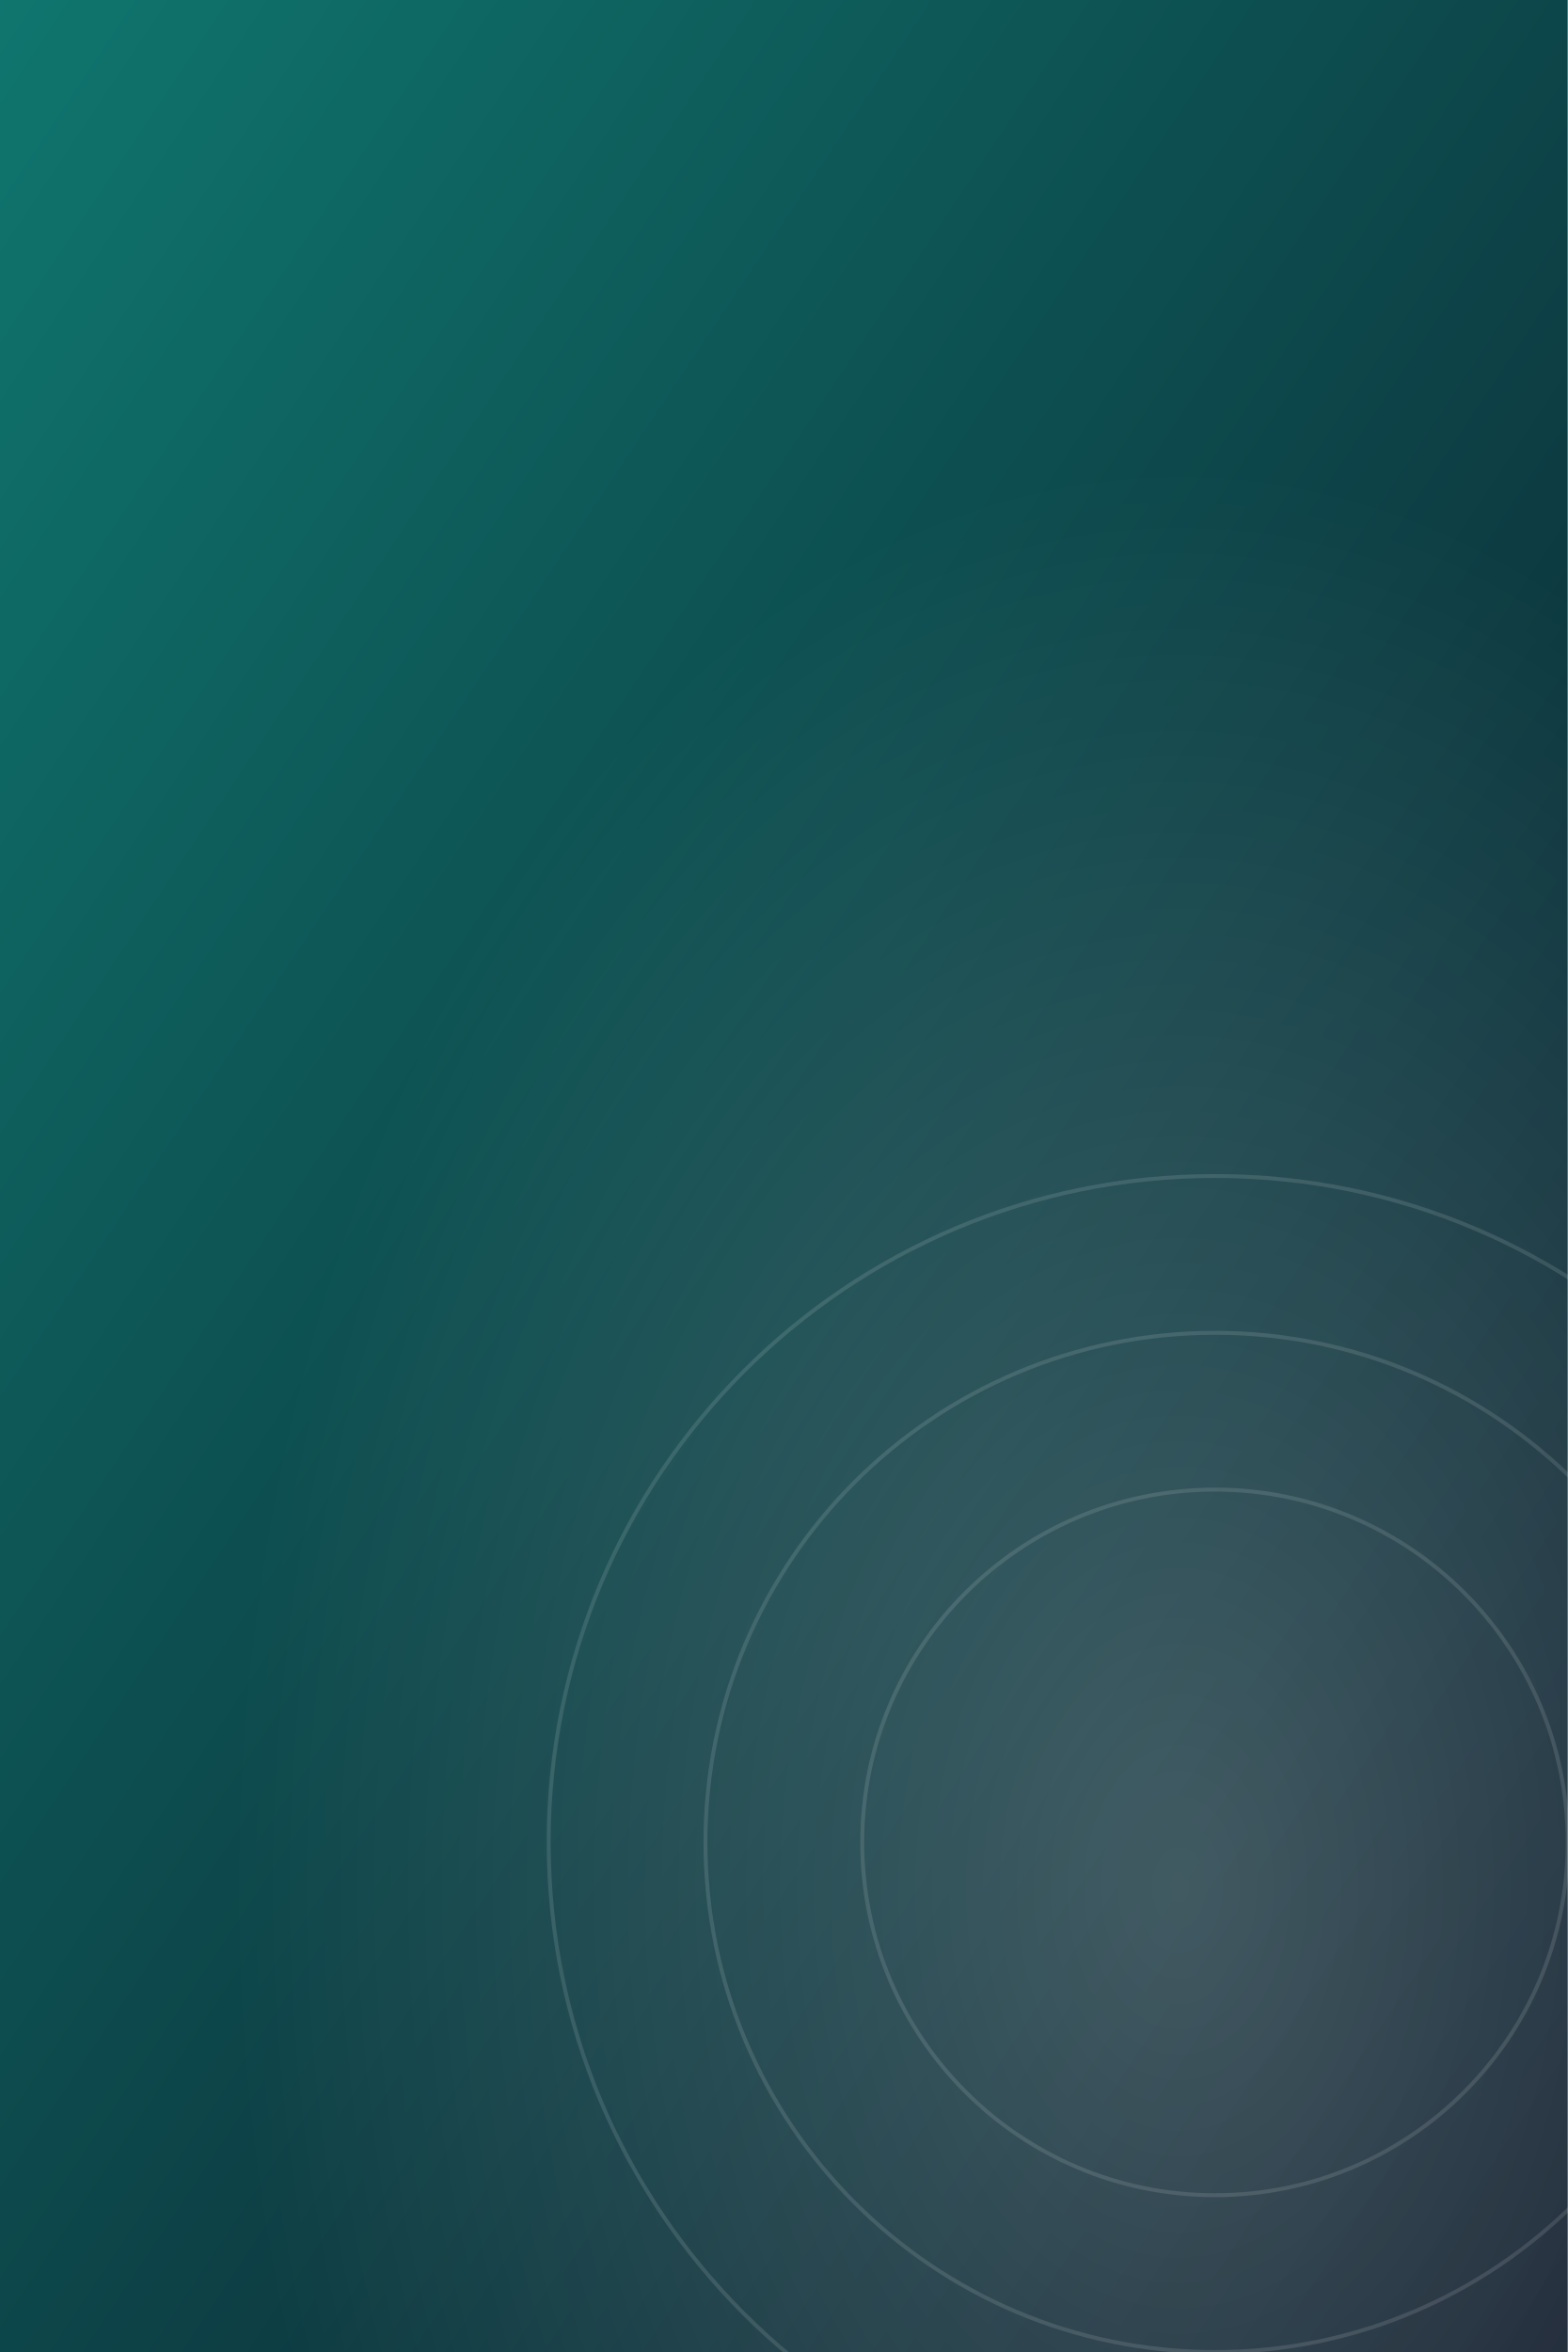
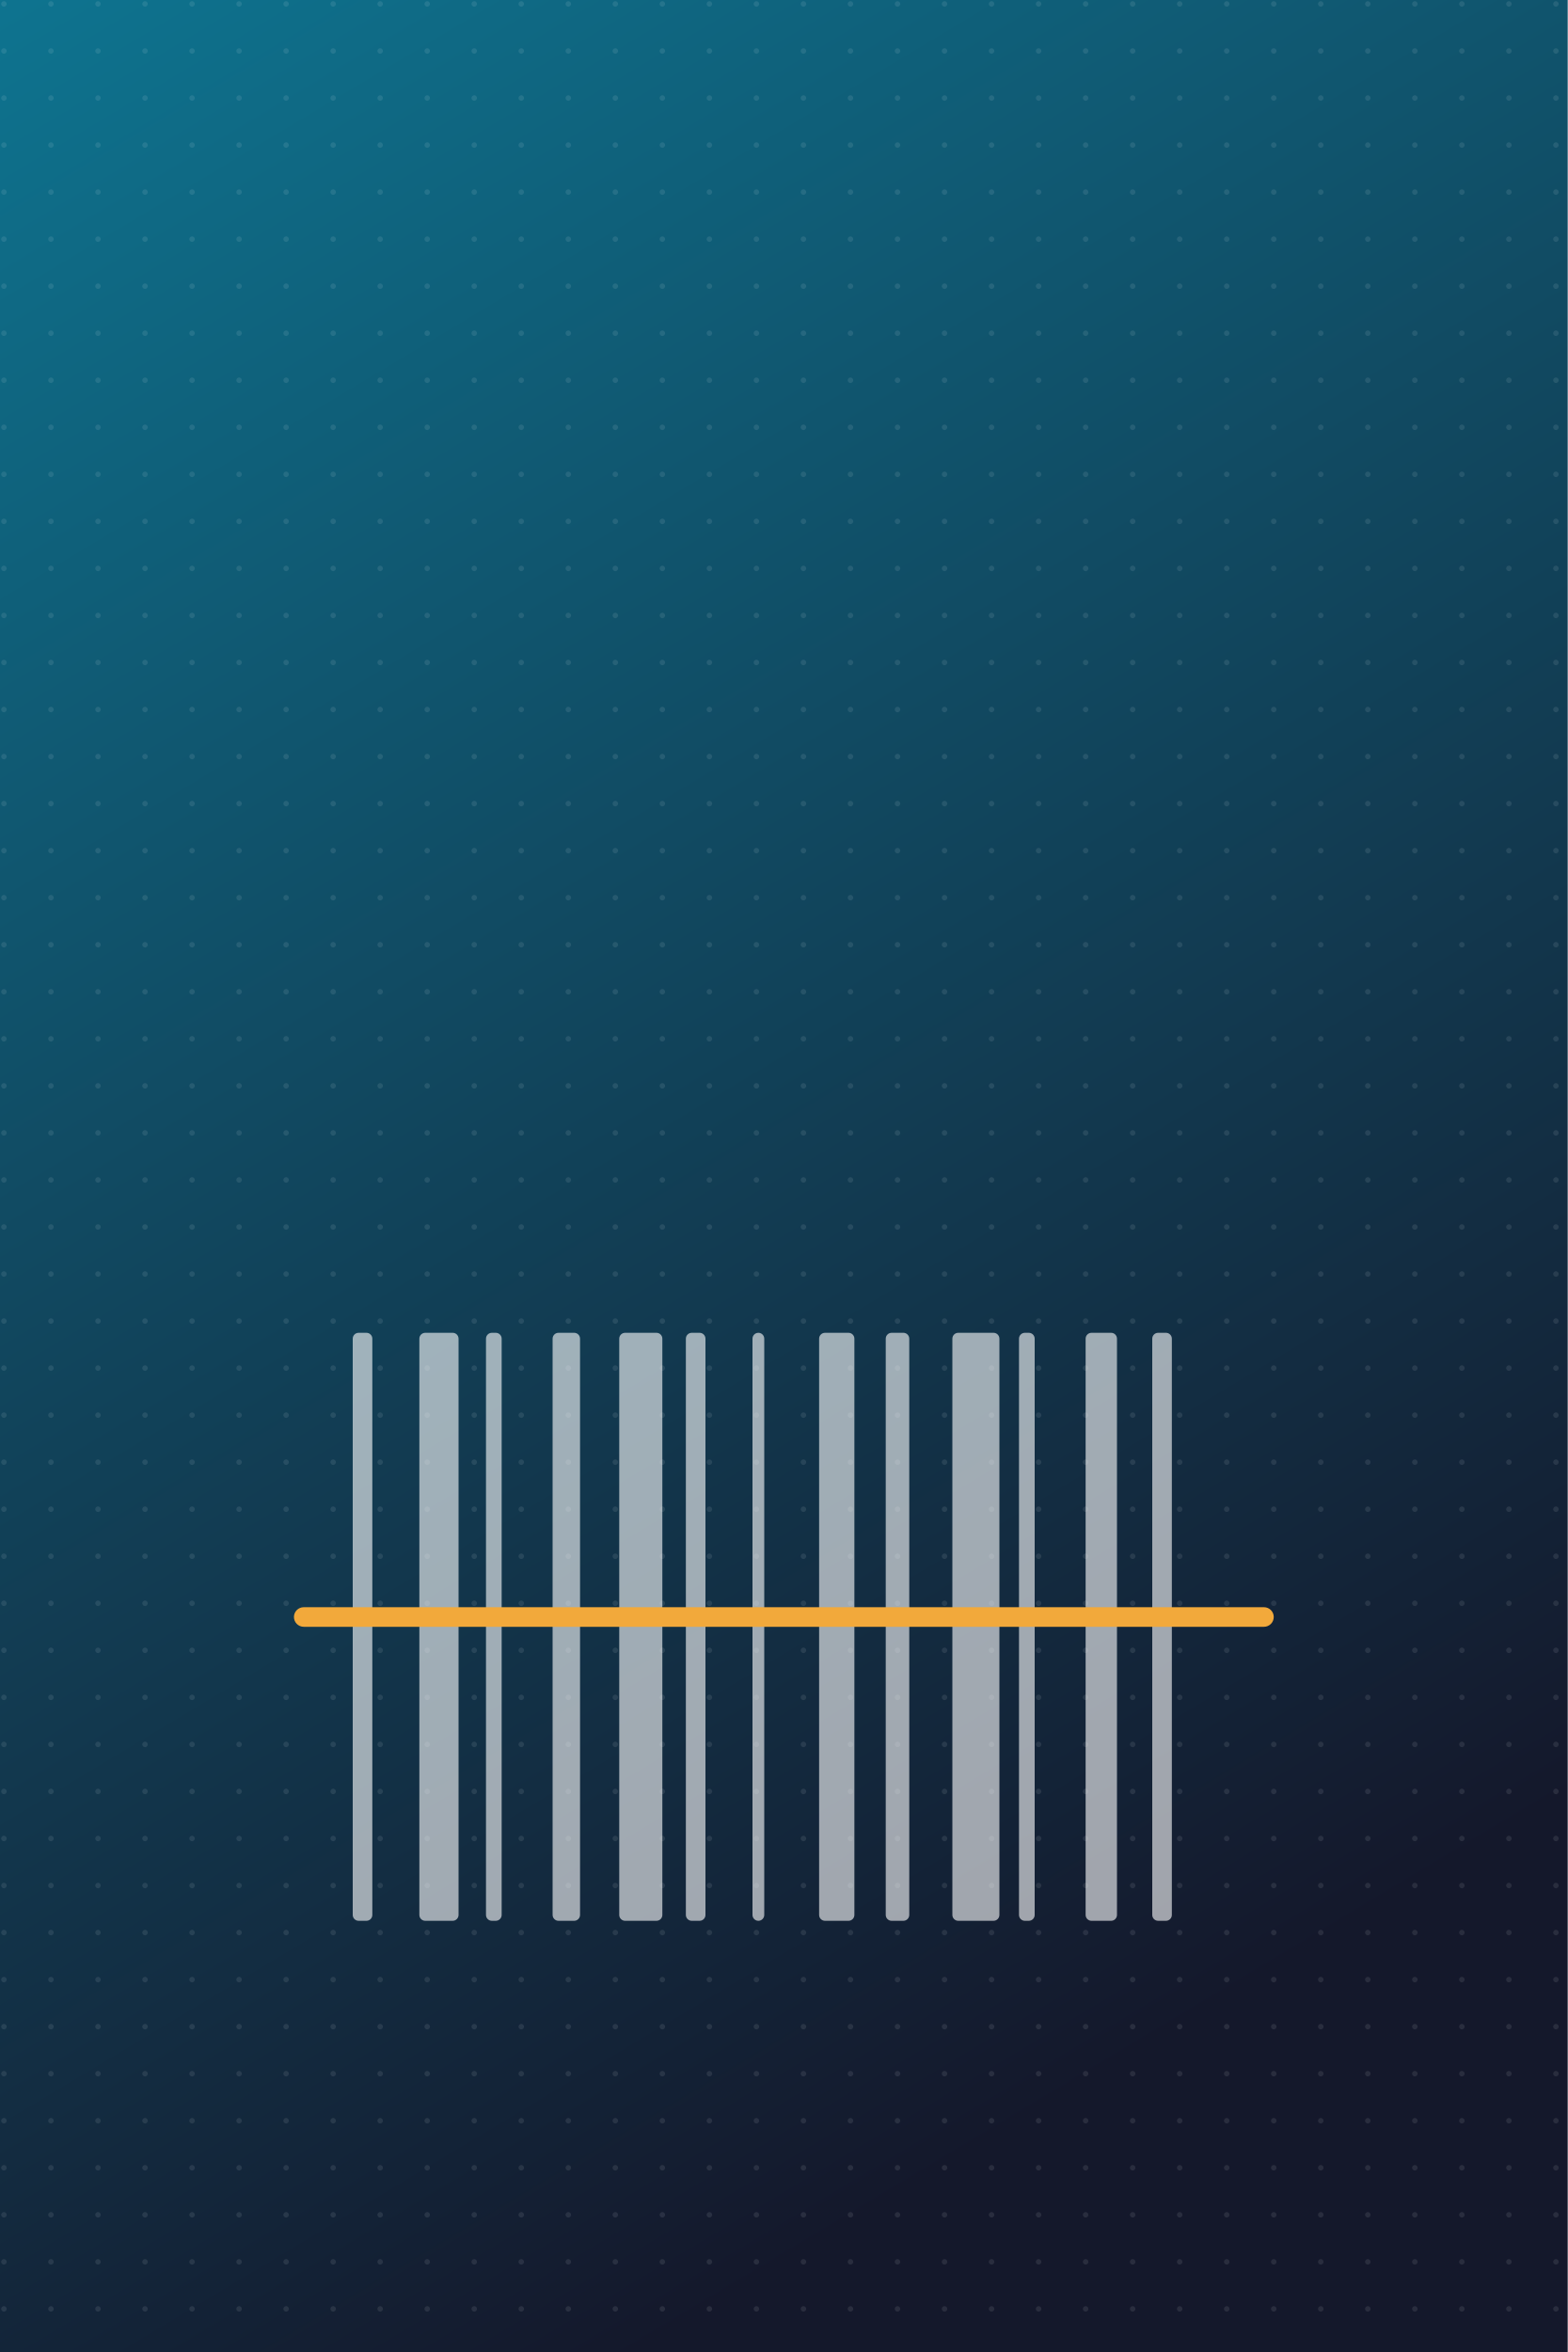
<svg xmlns="http://www.w3.org/2000/svg" width="800" height="1200" viewBox="0 0 800 1200">
  <defs>
-     <linearGradient id="g" x1="0" y1="0" x2="1" y2="1">
-       <stop offset="0" stop-color="#0f766e" />
-       <stop offset="1" stop-color="#0b1626" />
+     <linearGradient id="g" x1="0" y1="0" x2="0.4" y2="1">
+       <stop offset="0" stop-color="#0E7490" />
+       <stop offset="1" stop-color="#14182B" />
    </linearGradient>
-     <radialGradient id="r" cx="0.75" cy="0.8" r="0.6">
-       <stop offset="0" stop-color="#ffffff" stop-opacity="0.22" />
-       <stop offset="1" stop-color="#ffffff" stop-opacity="0" />
-     </radialGradient>
+     <pattern id="d" width="24" height="24" patternUnits="userSpaceOnUse">
+       <circle cx="2" cy="2" r="1.4" fill="#fff" fill-opacity="0.09" />
+     </pattern>
  </defs>
  <rect width="800" height="1200" fill="url(#g)" />
-   <rect width="800" height="1200" fill="url(#r)" />
-   <g fill="none" stroke="#ffffff" stroke-opacity="0.12" stroke-width="2">
-     <circle cx="620" cy="940" r="180" />
-     <circle cx="620" cy="940" r="260" />
-     <circle cx="620" cy="940" r="340" />
+   <rect width="800" height="1200" fill="url(#d)" />
+   <g transform="translate(0 420)">
+     <rect x="180" y="260" width="10" height="300" rx="3" fill="#fff" fill-opacity="0.6" />
+     <rect x="214" y="260" width="20" height="300" rx="3" fill="#fff" fill-opacity="0.6" />
+     <rect x="248" y="260" width="8" height="300" rx="3" fill="#fff" fill-opacity="0.6" />
+     <rect x="282" y="260" width="14" height="300" rx="3" fill="#fff" fill-opacity="0.6" />
+     <rect x="316" y="260" width="22" height="300" rx="3" fill="#fff" fill-opacity="0.6" />
+     <rect x="350" y="260" width="10" height="300" rx="3" fill="#fff" fill-opacity="0.6" />
+     <rect x="384" y="260" width="6" height="300" rx="3" fill="#fff" fill-opacity="0.6" />
+     <rect x="418" y="260" width="18" height="300" rx="3" fill="#fff" fill-opacity="0.6" />
+     <rect x="452" y="260" width="12" height="300" rx="3" fill="#fff" fill-opacity="0.6" />
+     <rect x="486" y="260" width="24" height="300" rx="3" fill="#fff" fill-opacity="0.6" />
+     <rect x="520" y="260" width="8" height="300" rx="3" fill="#fff" fill-opacity="0.6" />
+     <rect x="554" y="260" width="16" height="300" rx="3" fill="#fff" fill-opacity="0.6" />
+     <rect x="588" y="260" width="10" height="300" rx="3" fill="#fff" fill-opacity="0.6" />
+     <rect x="150" y="400" width="500" height="10" rx="5" fill="#F2A93B" />
  </g>
</svg>
